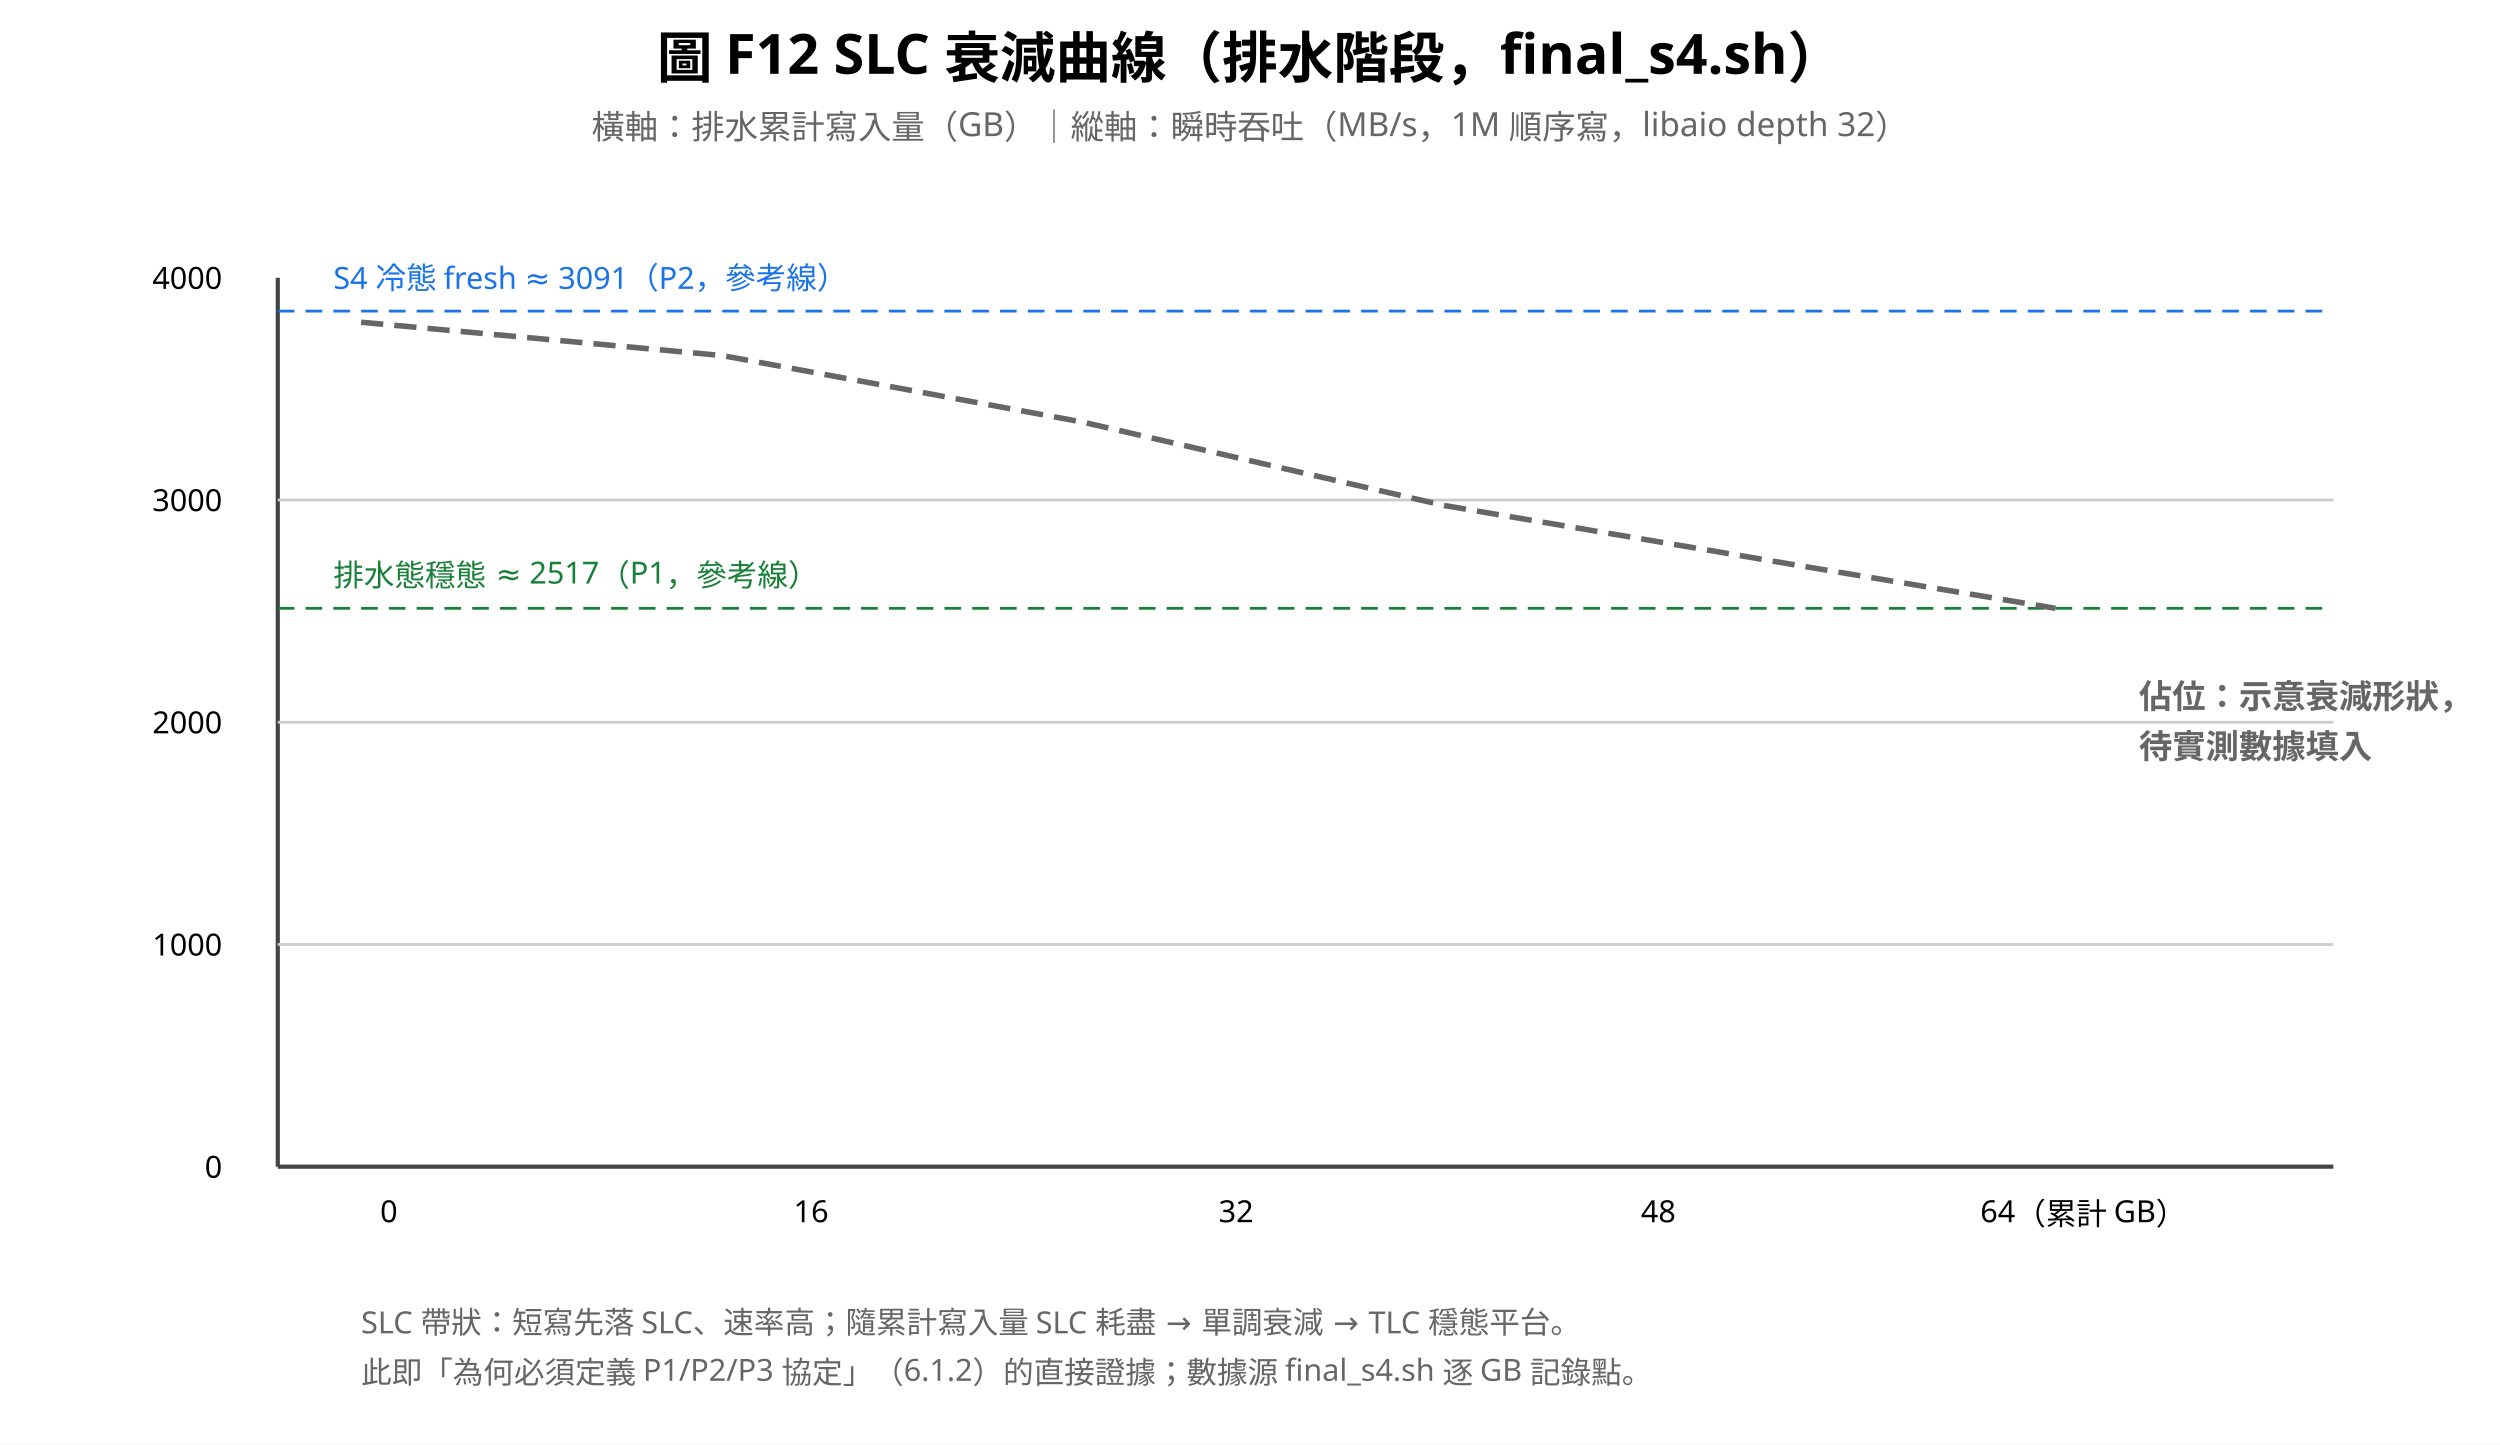
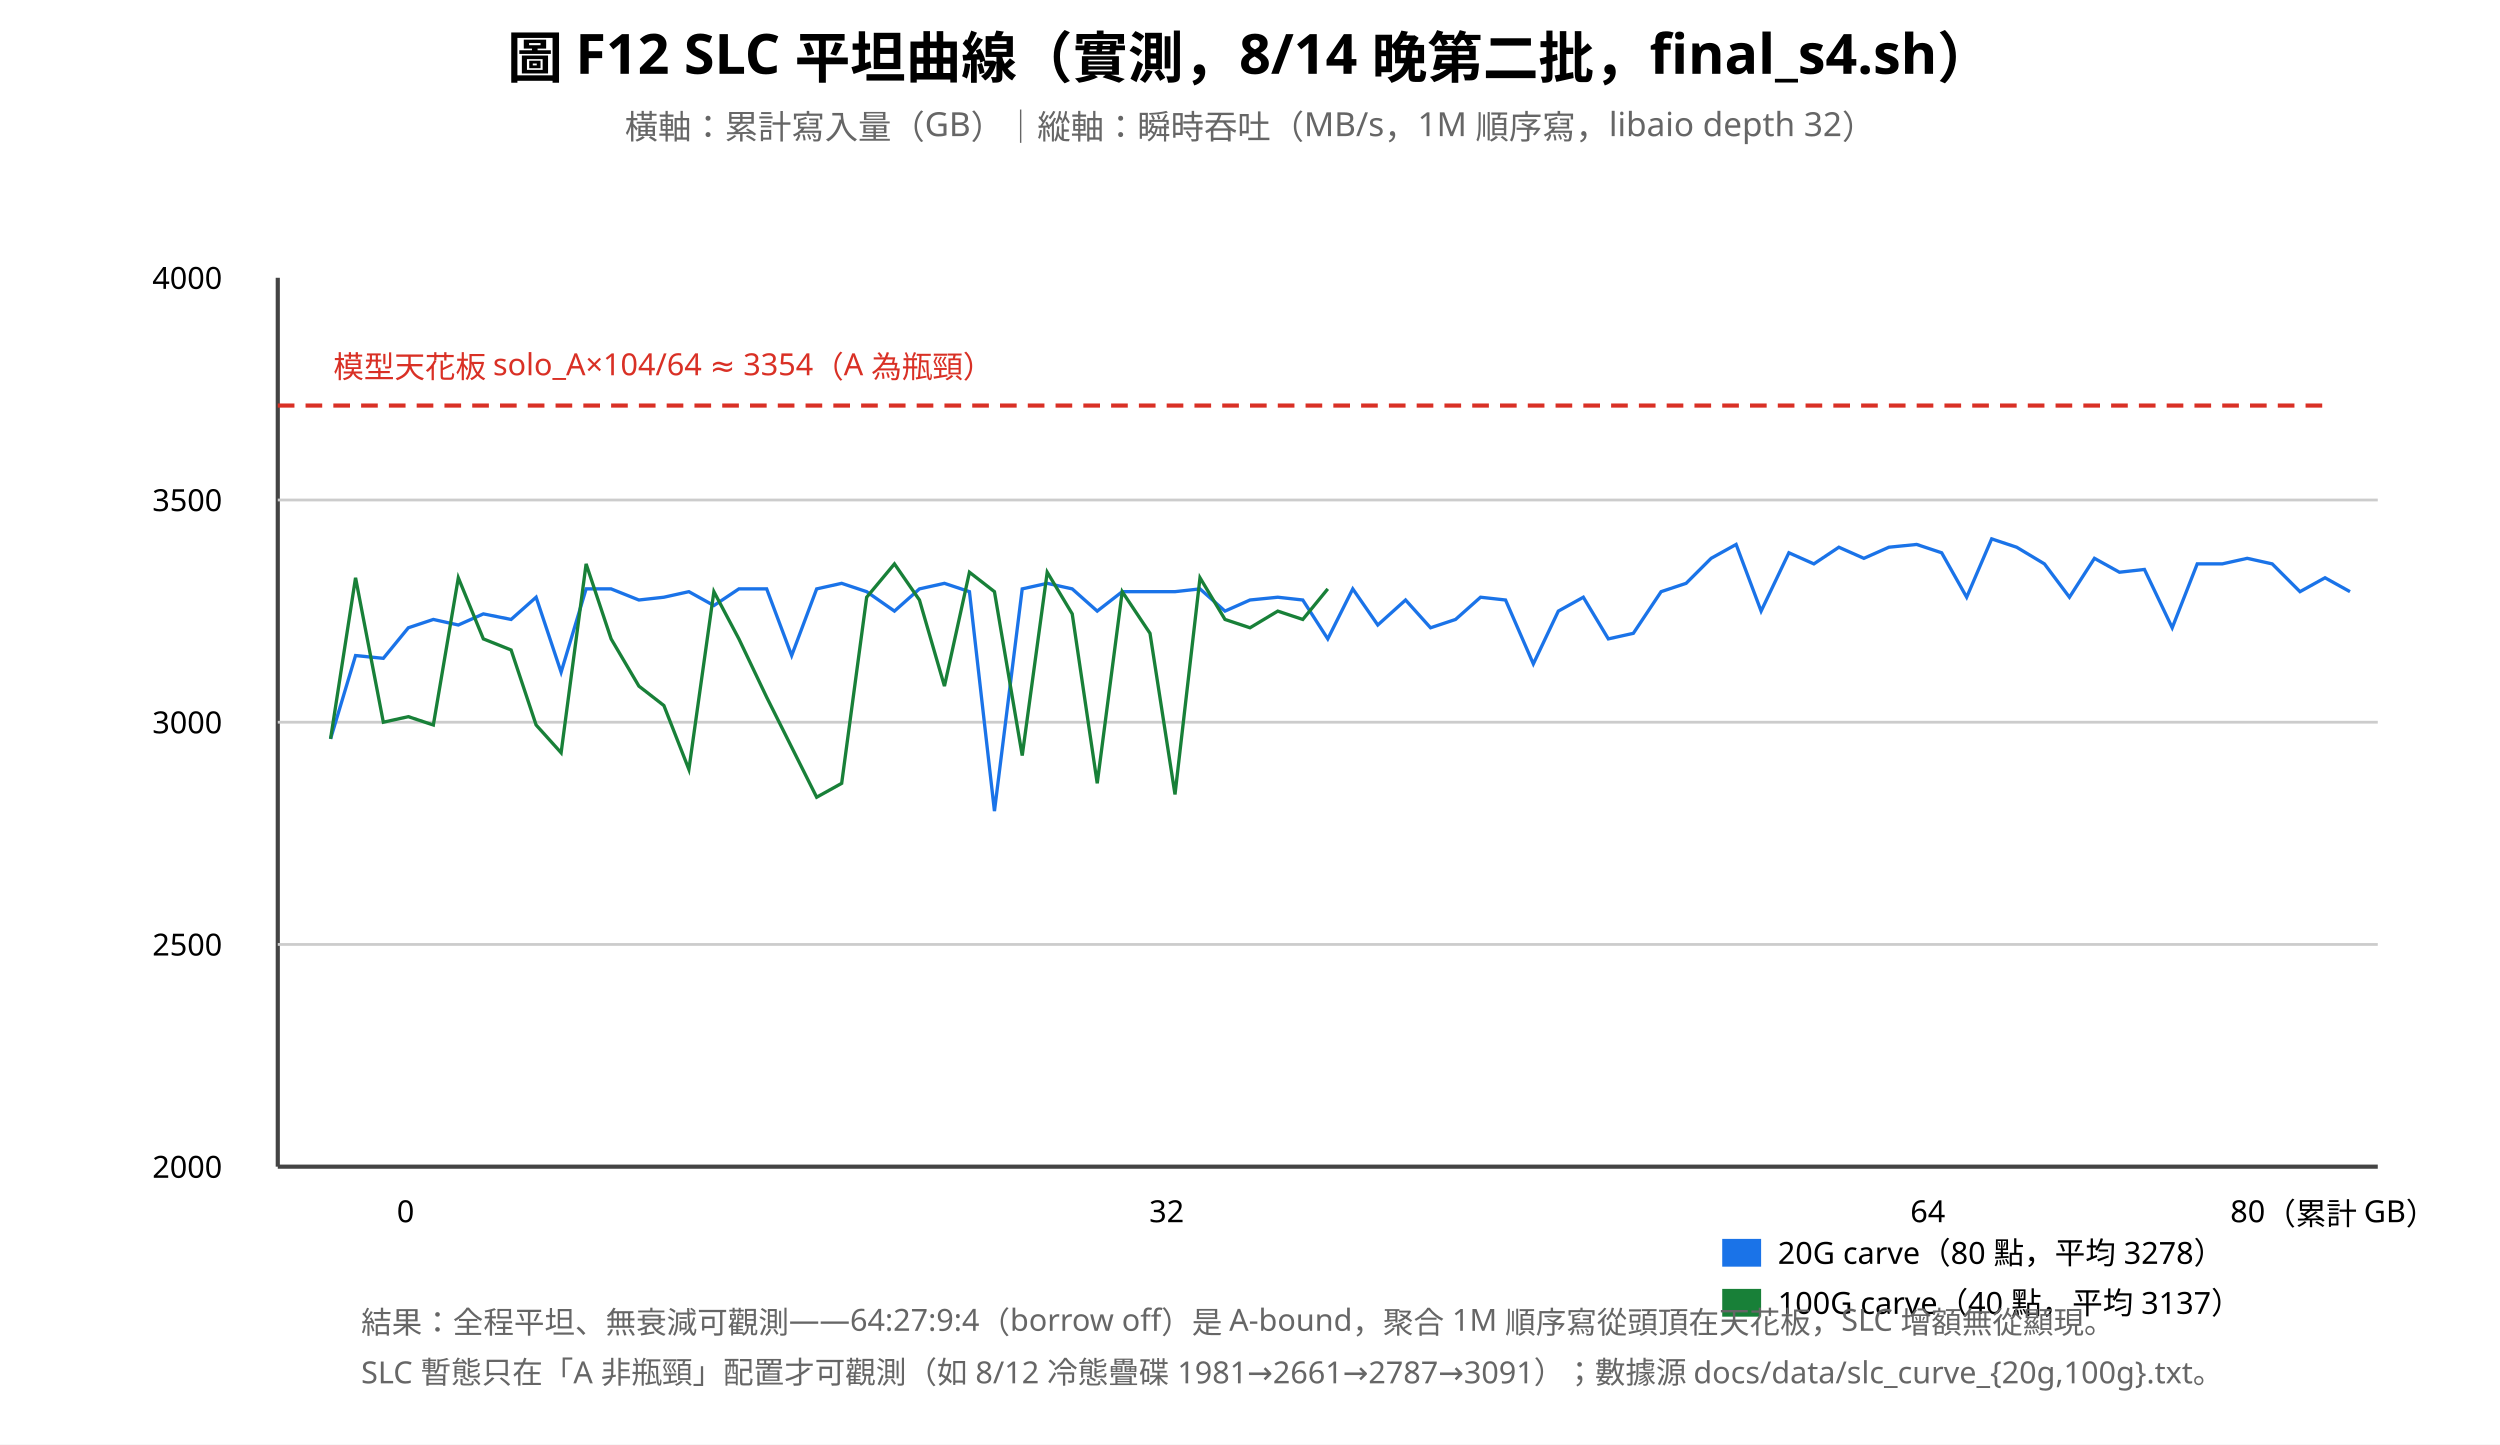
<svg xmlns="http://www.w3.org/2000/svg" viewBox="0 0 900 520" font-family="'Microsoft JhengHei','PingFang SC','SimHei',sans-serif">
  <rect width="900" height="520" fill="#ffffff" />
-   <text x="450" y="28" text-anchor="middle" font-size="20" font-weight="bold">圖 F12 SLC 衰減曲線（排水階段，final_s4.sh）</text>
-   <text x="450" y="50" text-anchor="middle" font-size="12" fill="#666666">橫軸：排水累計寫入量（GB）｜縱軸：瞬時吞吐（MB/s，1M 順序寫，libaio depth 32）</text>
+   <text x="450" y="28" text-anchor="middle" font-size="20" font-weight="bold">圖 F12 SLC 平坦曲線（實測，8/14 晚第二批，final_s4.sh）</text>
+   <text x="450" y="50" text-anchor="middle" font-size="12" fill="#666666">橫軸：累計寫入量（GB）｜縱軸：瞬時吞吐（MB/s，1M 順序寫，libaio depth 32）</text>
  <g font-size="11">
    <text x="80" y="104" text-anchor="end">4000</text>
-     <text x="80" y="184" text-anchor="end">3000</text>
-     <text x="80" y="264" text-anchor="end">2000</text>
-     <text x="80" y="344" text-anchor="end">1000</text>
-     <text x="80" y="424" text-anchor="end">0</text>
+     <text x="80" y="184" text-anchor="end">3500</text>
+     <text x="80" y="264" text-anchor="end">3000</text>
+     <text x="80" y="344" text-anchor="end">2500</text>
+     <text x="80" y="424" text-anchor="end">2000</text>
  </g>
  <line x1="100" y1="100" x2="100" y2="420" stroke="#444444" stroke-width="1.5" />
-   <line x1="100" y1="420" x2="840" y2="420" stroke="#444444" stroke-width="1.5" />
+   <line x1="100" y1="420" x2="856" y2="420" stroke="#444444" stroke-width="1.5" />
  <g stroke="#cccccc" stroke-width="1">
-     <line x1="100" y1="180" x2="840" y2="180" />
-     <line x1="100" y1="260" x2="840" y2="260" />
-     <line x1="100" y1="340" x2="840" y2="340" />
+     <line x1="100" y1="180" x2="856" y2="180" />
+     <line x1="100" y1="260" x2="856" y2="260" />
+     <line x1="100" y1="340" x2="856" y2="340" />
  </g>
  <g font-size="11" text-anchor="middle">
-     <text x="140" y="440">0</text>
-     <text x="292" y="440">16</text>
-     <text x="445" y="440">32</text>
-     <text x="597" y="440">48</text>
-     <text x="750" y="440">64（累計 GB）</text>
+     <text x="146" y="440">0</text>
+     <text x="420" y="440">32</text>
+     <text x="694" y="440">64</text>
+     <text x="840" y="440">80（累計 GB）</text>
  </g>
-   <line x1="100" y1="112" x2="840" y2="112" stroke="#1a73e8" stroke-width="1" stroke-dasharray="6,4" />
-   <text x="120" y="104" font-size="11" fill="#1a73e8">S4 冷態 fresh ≈ 3091（P2，參考線）</text>
-   <line x1="100" y1="219" x2="840" y2="219" stroke="#188038" stroke-width="1" stroke-dasharray="6,4" />
-   <text x="120" y="211" font-size="11" fill="#188038">排水態穩態 ≈ 2517（P1，參考線）</text>
-   <polyline points="130,116 260,128 390,152 520,182 650,204 740,219" fill="none" stroke="#666666" stroke-width="2" stroke-dasharray="8,4" />
-   <text x="770" y="255" font-size="12" fill="#666666" font-weight="bold">佔位：示意衰減形狀，</text>
-   <text x="770" y="273" font-size="12" fill="#666666" font-weight="bold">待實測數據填入</text>
-   <text x="130" y="480" font-size="11" fill="#666666">SLC 帶狀：短寫先落 SLC、速率高；隨累計寫入量 SLC 耗盡 → 單調衰減 → TLC 穩態平台。</text>
-   <text x="130" y="498" font-size="11" fill="#666666">此即「為何必須定義 P1/P2/P3 協定」（6.1.2）的直接證據；數據源 final_s4.sh 逐 GB 記錄點。</text>
+   <line x1="100" y1="146" x2="840" y2="146" stroke="#d93025" stroke-width="1.5" stroke-dasharray="6,4" />
+   <text x="120" y="136" font-size="11" fill="#d93025">模型天花板 solo_A×104/64 ≈ 3354（A 為瓶頸）</text>
+   <polyline points="119,266 128,236 138,237 147,226 156,223 165,225 174,221 184,223 193,215 202,242 211,212 220,212 230,216 239,215 248,213 257,218 266,212 276,212 285,236 294,212 303,210 312,213 322,220 331,212 340,210 349,213 358,292 368,212 377,210 386,212 395,220 404,213 414,213 423,213 432,212 441,220 450,216 460,215 469,216 478,230 487,212 496,225 506,216 515,226 524,223 533,215 542,216 552,239 561,220 570,215 579,230 588,228 598,213 607,210 616,201 625,196 634,220 644,199 653,203 662,197 671,201 680,197 690,196 699,199 708,215 717,194 726,197 736,203 745,215 754,201 763,206 772,205 782,226 791,203 800,203 809,201 818,203 828,213 837,208 846,213" fill="none" stroke="#1a73e8" stroke-width="1.2" />
+   <polyline points="119,266 128,208 138,260 147,258 156,261 165,208 174,230 184,234 193,261 202,271 211,203 220,230 230,247 239,254 248,277 257,213 266,230 276,251 285,269 294,287 303,282 312,215 322,203 331,216 340,247 349,206 358,213 368,272 377,206 386,221 395,282 404,213 414,228 423,286 432,208 441,223 450,226 460,220 469,223 478,212" fill="none" stroke="#188038" stroke-width="1.2" />
+   <g font-size="11">
+     <rect x="620" y="446" width="14" height="10" fill="#1a73e8" />
+     <text x="640" y="455">20G carve（80 點，平均 3278）</text>
+     <rect x="620" y="464" width="14" height="10" fill="#188038" />
+     <text x="640" y="473">100G carve（40 點，平均 3137）</text>
+   </g>
+   <text x="130" y="480" font-size="11" fill="#666666">結果：全程平坦、無衰減可觀測——64:27:9:4（borrow off）是 A-bound，聚合 1M 順序寫從頭頂在天花板，SLC 增額無從顯現。</text>
+   <text x="130" y="498" font-size="11" fill="#666666">SLC 暫態只在「A 非瓶頸」配置才可觀測（如 8/12 冷態疊碟 1981→2661→2787→3091）；數據源 docs/data/slc_curve_{20g,100g}.txt。</text>
</svg>
